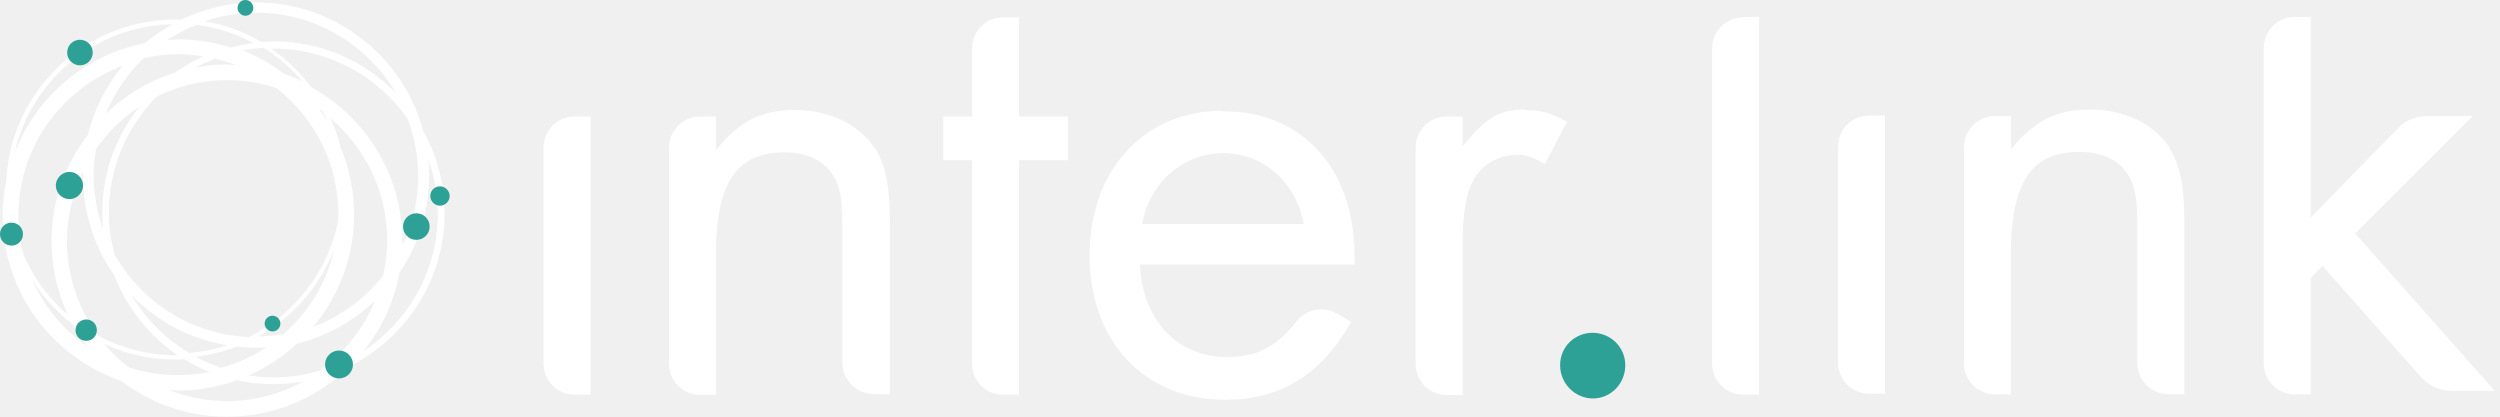
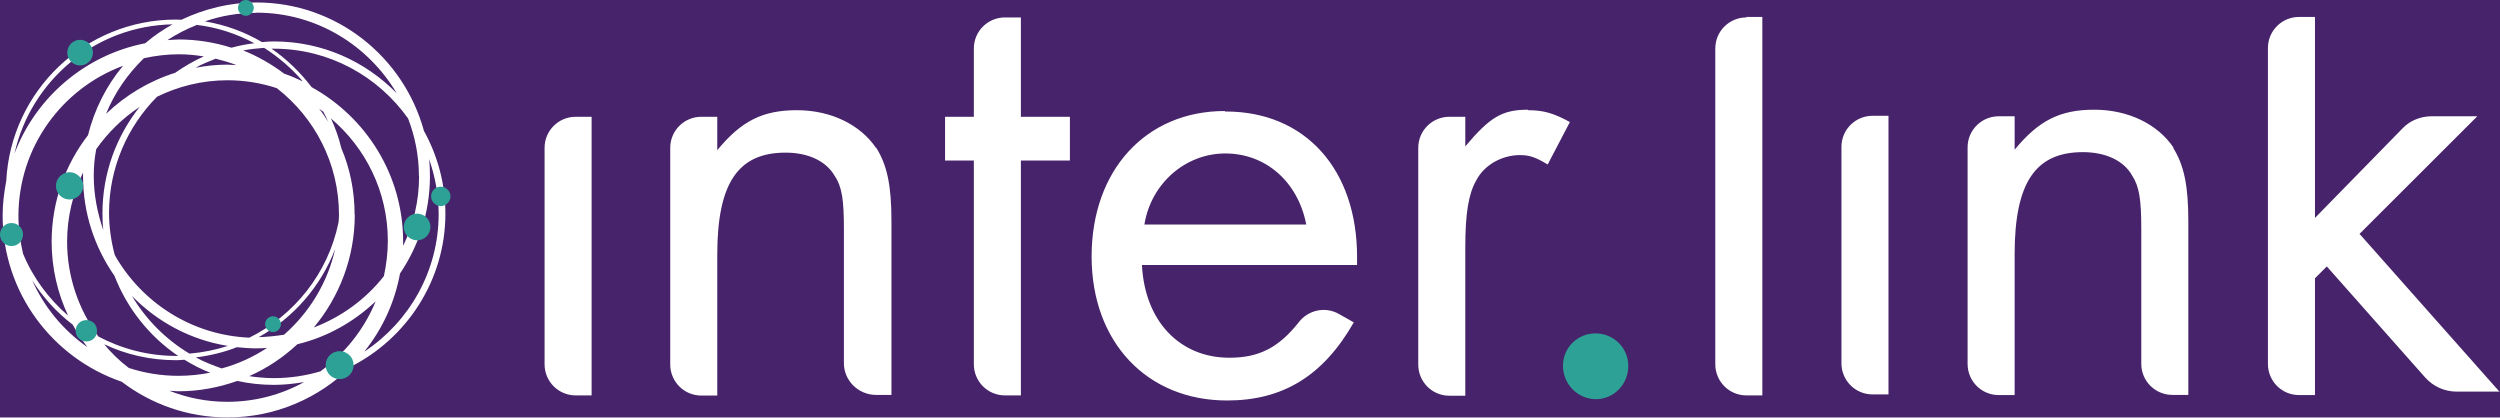
- <svg xmlns="http://www.w3.org/2000/svg" width="180" height="30" viewBox="0 0 180 30" fill="none">
-   <path d="M26.206 25.236C27.483 23.641 28.369 21.738 28.747 19.657C30.095 17.671 30.899 15.248 30.899 12.671C30.899 12.258 30.887 11.844 30.84 11.43C31.265 12.671 31.525 13.995 31.525 15.378C31.525 19.492 29.409 23.12 26.218 25.248L26.206 25.236ZM23.062 26.678C21.998 26.998 20.851 27.175 19.669 27.175C19.067 27.175 18.476 27.116 17.908 27.033C19.197 26.466 20.355 25.686 21.372 24.74C23.523 24.22 25.438 23.132 26.998 21.655C26.171 23.676 24.788 25.402 23.038 26.678H23.05H23.062ZM16.336 28.877C14.87 28.877 13.464 28.593 12.175 28.085C12.4 28.085 12.601 28.12 12.825 28.12C14.303 28.12 15.721 27.849 17.057 27.376C17.896 27.565 18.795 27.66 19.681 27.66C20.426 27.66 21.159 27.577 21.856 27.459C20.213 28.369 18.322 28.877 16.336 28.877ZM7.459 24.728C9.031 25.473 10.78 25.886 12.648 25.886C12.849 25.886 13.05 25.875 13.251 25.851C13.842 26.217 14.457 26.537 15.107 26.785C14.374 26.927 13.617 27.009 12.814 27.009C11.572 27.009 10.379 26.808 9.256 26.442C8.582 25.934 7.979 25.343 7.447 24.693V24.728H7.459ZM4.823 17.376C4.823 15.591 5.237 13.912 5.97 12.399V12.671C5.97 15.331 6.809 17.79 8.227 19.823C9.137 22.175 10.745 24.184 12.802 25.579H12.672C10.65 25.579 8.747 25.071 7.069 24.184C5.674 22.281 4.823 19.917 4.823 17.376ZM2.282 20.094C3.062 21.347 4.067 22.447 5.225 23.333C5.532 23.901 5.899 24.433 6.277 24.941C4.539 23.735 3.145 22.045 2.282 20.071V20.094ZM1.324 15.532C1.324 10.579 4.457 6.359 8.842 4.728C7.648 6.158 6.785 7.86 6.324 9.716C4.681 11.844 3.712 14.503 3.712 17.376C3.712 19.267 4.137 21.064 4.894 22.683C3.499 21.477 2.364 19.953 1.655 18.227C1.454 17.352 1.324 16.442 1.324 15.508V15.532ZM12.424 1.737C11.702 2.139 11.052 2.577 10.438 3.108C6.111 3.948 2.565 7.009 1.041 11.04C2.211 5.792 6.856 1.844 12.424 1.749V1.737ZM14.114 1.785C15.603 1.962 17.01 2.423 18.274 3.108C17.719 3.168 17.163 3.286 16.631 3.428C15.438 3.049 14.161 2.837 12.849 2.837C12.577 2.837 12.305 2.872 12.033 2.884C12.684 2.458 13.381 2.092 14.114 1.808H14.102L14.114 1.785ZM18.44 0.91C22.731 0.91 26.466 3.25 28.511 6.702C26.265 4.409 23.156 2.978 19.705 2.978C19.421 2.978 19.114 2.99 18.83 3.026C17.589 2.293 16.206 1.785 14.728 1.536C15.887 1.134 17.14 0.922 18.428 0.922H18.44V0.91ZM25.485 15.425C25.485 13.723 25.154 12.116 24.527 10.638C24.35 9.893 24.102 9.196 23.783 8.51C26.277 10.626 27.873 13.771 27.873 17.305C27.873 18.18 27.766 19.019 27.589 19.846C26.289 21.501 24.539 22.778 22.553 23.534C24.386 21.336 25.497 18.511 25.497 15.437L25.485 15.425ZM18.594 24.232C21.088 22.837 23.062 20.591 24.09 17.884C23.546 20.319 22.234 22.459 20.414 24.054C19.823 24.149 19.22 24.208 18.605 24.232H18.594ZM17.033 24.953C17.494 25 17.955 25.035 18.428 25.035C18.688 25.035 18.936 25.024 19.197 25C18.215 25.65 17.116 26.158 15.934 26.477C15.296 26.253 14.658 26.005 14.078 25.686C15.107 25.555 16.1 25.319 17.022 24.953H17.033ZM16.383 24.858C15.509 25.142 14.587 25.331 13.617 25.414C11.915 24.397 10.497 22.967 9.48 21.265C11.289 23.12 13.688 24.433 16.372 24.858H16.383ZM22.932 7.813C23.026 7.872 23.133 7.955 23.239 8.038C23.369 8.274 23.476 8.51 23.594 8.759C23.393 8.439 23.18 8.12 22.944 7.825L22.932 7.813ZM17.447 3.629C17.955 3.534 18.464 3.475 18.984 3.439C20.036 4.113 20.97 4.917 21.762 5.851C21.336 5.65 20.887 5.449 20.426 5.295C19.516 4.61 18.523 4.042 17.435 3.605L17.447 3.629ZM11.289 6.95C12.814 6.205 14.527 5.768 16.348 5.768C17.589 5.768 18.783 5.969 19.894 6.335C22.613 8.451 24.362 11.737 24.362 15.437C24.362 15.626 24.35 15.804 24.326 15.993C23.582 19.633 21.159 22.66 17.92 24.267C13.771 24.09 10.178 21.738 8.251 18.333C7.991 17.364 7.837 16.347 7.837 15.295C7.837 12.056 9.161 9.09 11.289 6.95ZM15.509 4.22C16.017 4.35 16.525 4.491 16.998 4.681C16.773 4.681 16.572 4.645 16.348 4.645C15.568 4.645 14.799 4.728 14.055 4.87C14.516 4.61 15.012 4.409 15.497 4.22H15.509ZM12.613 5.224C10.721 5.815 9.019 6.844 7.624 8.179C8.239 6.655 9.185 5.307 10.343 4.184C11.159 4.007 11.986 3.9 12.837 3.9C13.452 3.9 14.066 3.96 14.646 4.054C13.925 4.373 13.251 4.775 12.613 5.213V5.224ZM7.423 16.537C6.998 15.307 6.738 13.995 6.738 12.624C6.738 11.974 6.797 11.335 6.915 10.721C7.754 9.527 8.806 8.499 10.036 7.683C8.369 9.787 7.364 12.435 7.364 15.319C7.364 15.733 7.376 16.135 7.423 16.525V16.537ZM30.119 12.659C30.119 14.456 29.705 16.158 28.972 17.671V17.352C28.972 12.577 26.312 8.428 22.4 6.265C21.584 5.201 20.615 4.255 19.516 3.499H19.669C23.665 3.499 27.175 5.484 29.326 8.51C29.823 9.799 30.107 11.194 30.107 12.648L30.119 12.659ZM30.473 9.421C29.019 4.09 24.185 0.177 18.428 0.177C16.502 0.177 14.681 0.638 13.038 1.418C12.908 1.418 12.778 1.406 12.66 1.406C6.123 1.395 0.78 6.548 0.45 13.002C0.296 13.818 0.189 14.645 0.189 15.496C0.189 21.028 3.771 25.733 8.747 27.435C10.863 29.043 13.487 30 16.348 30C19.799 30 22.932 28.605 25.201 26.359C29.22 24.326 32.01 20.154 32.01 15.354C32.01 13.191 31.442 11.158 30.45 9.373H30.461L30.473 9.421Z" fill="white" />
-   <path d="M17.671 0C17.352 0 17.104 0.26 17.104 0.567C17.104 0.875 17.364 1.135 17.671 1.135C17.979 1.135 18.239 0.875 18.239 0.567C18.239 0.26 17.979 0 17.671 0ZM24.409 25.237C23.853 25.237 23.404 25.686 23.404 26.241C23.404 26.797 23.853 27.246 24.409 27.246C24.965 27.246 25.414 26.797 25.414 26.241C25.414 25.686 24.965 25.237 24.409 25.237ZM0.827 16.029C0.366 16.029 0 16.395 0 16.856C0 17.317 0.366 17.683 0.827 17.683C1.288 17.683 1.655 17.317 1.655 16.856C1.655 16.395 1.288 16.029 0.827 16.029ZM5.756 4.705C6.265 4.705 6.678 4.291 6.678 3.783C6.678 3.274 6.265 2.861 5.756 2.861C5.248 2.861 4.835 3.274 4.835 3.783C4.835 4.291 5.248 4.705 5.756 4.705ZM31.678 13.416C31.277 13.416 30.981 13.735 30.981 14.114C30.981 14.492 31.3 14.811 31.678 14.811C32.057 14.811 32.376 14.492 32.376 14.114C32.376 13.735 32.057 13.416 31.678 13.416ZM29.976 15.355C29.456 15.355 29.019 15.78 29.019 16.312C29.019 16.844 29.444 17.27 29.976 17.27C30.508 17.27 30.934 16.844 30.934 16.312C30.934 15.78 30.508 15.355 29.976 15.355ZM19.622 22.731C19.303 22.731 19.054 22.991 19.054 23.298C19.054 23.605 19.314 23.866 19.622 23.866C19.929 23.866 20.189 23.605 20.189 23.298C20.189 22.991 19.929 22.731 19.622 22.731ZM6.206 23.003C5.792 23.003 5.437 23.334 5.437 23.771C5.437 24.208 5.768 24.539 6.206 24.539C6.643 24.539 6.974 24.208 6.974 23.771C6.974 23.334 6.643 23.003 6.206 23.003ZM5 14.338C4.456 14.338 4.019 13.889 4.019 13.357C4.019 12.825 4.468 12.376 5 12.376C5.532 12.376 5.981 12.825 5.981 13.357C5.981 13.889 5.532 14.338 5 14.338Z" fill="#2EA196" />
-   <path d="M117.021 26.289C117.021 27.637 115.969 28.689 114.692 28.689C113.415 28.689 112.328 27.637 112.328 26.289C112.328 24.942 113.415 23.961 114.656 23.961C115.98 23.961 117.021 25.013 117.021 26.289Z" fill="#2EA196" />
-   <path d="M109.811 7.919C110.898 7.919 111.643 8.12 112.825 8.77L111.229 11.82C110.378 11.312 109.941 11.146 109.232 11.146C107.943 11.146 106.655 11.855 106.087 12.978C105.544 13.924 105.307 15.342 105.307 17.754V28.439H104.161C102.908 28.439 101.927 27.423 101.927 26.205V10.626C101.927 9.373 102.943 8.392 104.161 8.392H105.307V10.52C107.069 8.428 107.943 7.884 109.811 7.884V7.919ZM82.246 16.134C82.719 13.191 85.189 11.028 88.061 11.028C90.934 11.028 93.274 13.026 93.877 16.134H82.234H82.246ZM88.026 7.978C82.341 7.978 78.452 12.245 78.452 18.428C78.452 24.61 82.447 28.782 88.192 28.782C92.187 28.782 95.095 27.021 97.293 23.168L96.206 22.553C95.225 22.009 94.007 22.281 93.333 23.168C91.879 25 90.461 25.709 88.357 25.709C84.775 25.709 82.269 23.073 82.069 19.042H97.53V18.463C97.53 12.175 93.806 8.014 88.097 8.014H88.026V7.978ZM125.508 1.217H126.655V28.416H125.508C124.255 28.416 123.274 27.399 123.274 26.182V3.487C123.274 2.234 124.291 1.252 125.508 1.252V1.217ZM179.669 28.144H176.56C175.686 28.144 174.87 27.778 174.291 27.127L167.222 19.149L166.371 20V28.392H165.225C163.972 28.392 162.99 27.376 162.99 26.158V3.451C162.99 2.198 164.007 1.217 165.225 1.217H166.371V15.662L172.66 9.231C173.203 8.652 173.983 8.357 174.752 8.357H178.038L169.574 16.808L179.657 28.18V28.144H179.669ZM134.574 8.321H135.721V28.345H134.574C133.321 28.345 132.34 27.328 132.34 26.111V10.555C132.34 9.302 133.357 8.321 134.574 8.321ZM41.371 8.392H42.518V28.416H41.371C40.118 28.416 39.137 27.399 39.137 26.182V10.626C39.137 9.373 40.154 8.392 41.371 8.392ZM73.369 8.392H76.891V11.536H73.369V28.416H72.222C70.969 28.416 69.988 27.399 69.988 26.182V11.536H67.92V8.392H69.988V3.487C69.988 2.234 71.005 1.252 72.222 1.252H73.369V8.392ZM156.182 10.626C156.962 11.879 157.269 13.333 157.269 15.898V28.38H156.123C154.905 28.38 153.889 27.399 153.889 26.146V16.442C153.889 14.35 153.747 13.392 153.215 12.588C152.612 11.536 151.324 10.933 149.693 10.933C146.277 10.933 144.787 13.132 144.787 18.274V28.392H143.641C142.388 28.392 141.407 27.376 141.407 26.158V10.591C141.407 9.338 142.423 8.357 143.641 8.357H144.787V10.756C146.513 8.664 148.038 7.884 150.508 7.884C152.979 7.884 155.071 8.936 156.194 10.591V10.626H156.182ZM62.979 10.626C63.759 11.879 64.066 13.333 64.066 15.898V28.38H62.955C61.702 28.38 60.65 27.364 60.65 26.111V16.477C60.65 14.385 60.52 13.428 59.976 12.624C59.362 11.572 58.085 10.969 56.454 10.969C53.038 10.969 51.548 13.168 51.548 18.309V28.428H50.402C49.149 28.428 48.168 27.411 48.168 26.194V10.626C48.168 9.373 49.184 8.392 50.402 8.392H51.548V10.792C53.274 8.699 54.799 7.919 57.27 7.919C59.74 7.919 61.832 8.971 62.955 10.626H62.991H62.979Z" fill="white" />
+ <svg xmlns="http://www.w3.org/2000/svg" id="Layer_2" data-name="Layer 2" viewBox="0 0 152 25.39" version="1.1">
+   <defs id="defs1">
+     <style id="style1">
+       .cls-1 {
+         fill: #fff;
+       }
+ 
+       .cls-2 {
+         fill: #2ea196;
+       }
+     </style>
+   </defs>
+   <rect style="fill:#46236a;fill-opacity:1;stroke:none;stroke-width:1.042;stroke-linecap:square" id="rect4" width="152" height="25.38" x="0" y="0" />
+   <g id="Layer_1-2" data-name="Layer 1">
+     <path class="cls-1" d="M22.17,21.35c1.08-1.35,1.83-2.96,2.15-4.72,1.14-1.68,1.82-3.73,1.82-5.91,0-.35-.01-.7-.05-1.05,.36,1.05,.58,2.17,.58,3.34,0,3.48-1.79,6.55-4.49,8.35h0Zm-2.66,1.22c-.9,.27-1.87,.42-2.87,.42-.51,0-1.01-.05-1.49-.12,1.09-.48,2.07-1.14,2.93-1.94,1.82-.44,3.44-1.36,4.76-2.61-.7,1.71-1.87,3.17-3.35,4.25h.01Zm-5.69,1.86c-1.24,0-2.43-.24-3.52-.67,.19,0,.36,.03,.55,.03,1.25,0,2.45-.23,3.58-.63,.71,.16,1.47,.24,2.22,.24,.63,0,1.25-.07,1.84-.17-1.39,.77-2.99,1.2-4.67,1.2h0Zm-7.51-3.51c1.33,.63,2.81,.98,4.39,.98,.17,0,.34-.01,.51-.03,.5,.31,1.02,.58,1.57,.79-.62,.12-1.26,.19-1.94,.19-1.05,0-2.06-.17-3.01-.48-.57-.43-1.08-.93-1.53-1.48v.03h.01Zm-2.23-6.22c0-1.51,.35-2.93,.97-4.21v.23c0,2.25,.71,4.33,1.91,6.05,.77,1.99,2.13,3.69,3.87,4.87h-.11c-1.71,0-3.32-.43-4.74-1.18-1.18-1.61-1.9-3.61-1.9-5.76h-.01Zm-2.15,2.3c.66,1.06,1.51,1.99,2.49,2.74,.26,.48,.57,.93,.89,1.36-1.47-1.02-2.65-2.45-3.38-4.12h0Zm-.81-3.86C1.12,8.95,3.77,5.38,7.48,4c-1.01,1.21-1.74,2.65-2.13,4.22-1.39,1.8-2.21,4.05-2.21,6.48,0,1.6,.36,3.12,1,4.49-1.18-1.02-2.14-2.31-2.74-3.77-.17-.74-.28-1.51-.28-2.3ZM10.51,1.47c-.61,.34-1.16,.71-1.68,1.16-3.66,.71-6.66,3.3-7.95,6.71C1.87,4.9,5.8,1.56,10.51,1.48h0Zm1.43,.04c1.26,.15,2.45,.54,3.52,1.12-.47,.05-.94,.15-1.39,.27-1.01-.32-2.09-.5-3.2-.5-.23,0-.46,.03-.69,.04,.55-.36,1.14-.67,1.76-.91h-.01Zm3.66-.74c3.63,0,6.79,1.98,8.52,4.9-1.9-1.94-4.53-3.15-7.45-3.15-.24,0-.5,.01-.74,.04-1.05-.62-2.22-1.05-3.47-1.26,.98-.34,2.04-.52,3.13-.52h.01Zm5.96,12.28c0-1.44-.28-2.8-.81-4.05-.15-.63-.36-1.22-.63-1.8,2.11,1.79,3.46,4.45,3.46,7.44,0,.74-.09,1.45-.24,2.15-1.1,1.4-2.58,2.48-4.26,3.12,1.55-1.86,2.49-4.25,2.49-6.85h0Zm-5.83,7.45c2.11-1.18,3.78-3.08,4.65-5.37-.46,2.06-1.57,3.87-3.11,5.22-.5,.08-1.01,.13-1.53,.15h-.01Zm-1.32,.61c.39,.04,.78,.07,1.18,.07,.22,0,.43-.01,.65-.03-.83,.55-1.76,.98-2.76,1.25-.54-.19-1.08-.4-1.57-.67,.87-.11,1.71-.31,2.49-.62h.01Zm-.55-.08c-.74,.24-1.52,.4-2.34,.47-1.44-.86-2.64-2.07-3.5-3.51,1.53,1.57,3.56,2.68,5.83,3.04h.01Zm5.54-14.42c.08,.05,.17,.12,.26,.19,.11,.2,.2,.4,.3,.61-.17-.27-.35-.54-.55-.79Zm-4.64-3.54c.43-.08,.86-.13,1.3-.16,.89,.57,1.68,1.25,2.35,2.04-.36-.17-.74-.34-1.13-.47-.77-.58-1.61-1.06-2.53-1.43h0Zm-5.21,2.81c1.29-.63,2.74-1,4.28-1,1.05,0,2.06,.17,3,.48,2.3,1.79,3.78,4.57,3.78,7.7,0,.16-.01,.31-.03,.47-.63,3.08-2.68,5.64-5.42,7-3.51-.15-6.55-2.14-8.18-5.02-.22-.82-.35-1.68-.35-2.57,0-2.74,1.12-5.25,2.92-7.06Zm3.57-2.31c.43,.11,.86,.23,1.26,.39-.19,0-.36-.03-.55-.03-.66,0-1.31,.07-1.94,.19,.39-.22,.81-.39,1.22-.55Zm-2.45,.85c-1.6,.5-3.04,1.37-4.22,2.5,.52-1.29,1.32-2.43,2.3-3.38,.69-.15,1.39-.24,2.11-.24,.52,0,1.04,.05,1.53,.13-.61,.27-1.18,.61-1.72,.98ZM6.28,13.99c-.36-1.04-.58-2.15-.58-3.31,0-.55,.05-1.09,.15-1.61,.71-1.01,1.6-1.88,2.64-2.57-1.41,1.78-2.26,4.02-2.26,6.46,0,.35,.01,.69,.05,1.02h0Zm19.2-3.28c0,1.52-.35,2.96-.97,4.24v-.27c0-4.04-2.25-7.55-5.56-9.38-.69-.9-1.51-1.7-2.44-2.34h.13c3.38,0,6.35,1.68,8.17,4.24,.42,1.09,.66,2.27,.66,3.5h0Zm.3-2.74C24.55,3.46,20.46,.15,15.59,.15c-1.63,0-3.17,.39-4.56,1.05-.11,0-.22-.01-.32-.01C5.18,1.18,.66,5.54,.38,11c-.13,.69-.22,1.39-.22,2.11,0,4.68,3.03,8.66,7.24,10.1,1.79,1.36,4.01,2.17,6.43,2.17,2.92,0,5.57-1.18,7.49-3.08,3.4-1.72,5.76-5.25,5.76-9.31,0-1.83-.48-3.55-1.32-5.06h.01Z" id="path1" />
+     <path class="cls-2" d="M14.95,0c-.27,0-.48,.22-.48,.48s.22,.48,.48,.48,.48-.22,.48-.48-.22-.48-.48-.48Zm5.7,21.35c-.47,0-.85,.38-.85,.85s.38,.85,.85,.85,.85-.38,.85-.85-.38-.85-.85-.85ZM.7,13.56c-.39,0-.7,.31-.7,.7s.31,.7,.7,.7,.7-.31,.7-.7-.31-.7-.7-.7ZM4.87,3.98c.43,0,.78-.35,.78-.78s-.35-.78-.78-.78-.78,.35-.78,.78,.35,.78,.78,.78Zm21.93,7.37c-.34,0-.59,.27-.59,.59s.27,.59,.59,.59,.59-.27,.59-.59-.27-.59-.59-.59Zm-1.44,1.64c-.44,0-.81,.36-.81,.81s.36,.81,.81,.81,.81-.36,.81-.81-.36-.81-.81-.81Zm-8.76,6.24c-.27,0-.48,.22-.48,.48s.22,.48,.48,.48,.48-.22,.48-.48-.22-.48-.48-.48Zm-11.35,.23c-.35,0-.65,.28-.65,.65s.28,.65,.65,.65,.65-.28,.65-.65-.28-.65-.65-.65Zm-1.02-7.33c-.46,0-.83-.38-.83-.83s.38-.83,.83-.83,.83,.38,.83,.83-.38,.83-.83,.83Z" id="path2" />
+     <path class="cls-2" d="M99,22.24c0,1.14-.89,2.03-1.97,2.03s-2-.89-2-2.03,.92-1.97,1.97-1.97c1.12,0,2,.89,2,1.97Z" id="path3" />
+     <path class="cls-1" d="M92.9,6.7c.92,0,1.55,.17,2.55,.72l-1.35,2.58c-.72-.43-1.09-.57-1.69-.57-1.09,0-2.18,.6-2.66,1.55-.46,.8-.66,2-.66,4.04v9.04h-.97c-1.06,0-1.89-.86-1.89-1.89V8.99c0-1.06,.86-1.89,1.89-1.89h.97v1.8c1.49-1.77,2.23-2.23,3.81-2.23v.03Zm-23.32,6.95c.4-2.49,2.49-4.32,4.92-4.32s4.41,1.69,4.92,4.32h-9.85Zm4.89-6.9c-4.81,0-8.1,3.61-8.1,8.84s3.38,8.76,8.24,8.76c3.38,0,5.84-1.49,7.7-4.75l-.92-.52c-.83-.46-1.86-.23-2.43,.52-1.23,1.55-2.43,2.15-4.21,2.15-3.03,0-5.15-2.23-5.32-5.64h13.08v-.49c0-5.32-3.15-8.84-7.98-8.84h-.06v-.03ZM106.18,1.03h.97V24.04h-.97c-1.06,0-1.89-.86-1.89-1.89V2.95c0-1.06,.86-1.89,1.89-1.89v-.03Zm45.82,22.78h-2.63c-.74,0-1.43-.31-1.92-.86l-5.98-6.75-.72,.72v7.1h-.97c-1.06,0-1.89-.86-1.89-1.89V2.92c0-1.06,.86-1.89,1.89-1.89h.97V13.25l5.32-5.44c.46-.49,1.12-.74,1.77-.74h2.78l-7.16,7.15,8.53,9.62v-.03ZM113.85,7.04h.97V23.98h-.97c-1.06,0-1.89-.86-1.89-1.89V8.93c0-1.06,.86-1.89,1.89-1.89Zm-78.85,.06h.97V24.04h-.97c-1.06,0-1.89-.86-1.89-1.89V8.99c0-1.06,.86-1.89,1.89-1.89Zm27.07,0h2.98v2.66h-2.98v14.28h-.97c-1.06,0-1.89-.86-1.89-1.89V9.76h-1.75v-2.66h1.75V2.95c0-1.06,.86-1.89,1.89-1.89h.97V7.1Zm70.06,1.89c.66,1.06,.92,2.29,.92,4.46v10.56h-.97c-1.03,0-1.89-.83-1.89-1.89V13.91c0-1.77-.12-2.58-.57-3.26-.51-.89-1.6-1.4-2.98-1.4-2.89,0-4.15,1.86-4.15,6.21v8.56h-.97c-1.06,0-1.89-.86-1.89-1.89V8.96c0-1.06,.86-1.89,1.89-1.89h.97v2.03c1.46-1.77,2.75-2.43,4.84-2.43s3.86,.89,4.81,2.29v.03Zm-78.85,0c.66,1.06,.92,2.29,.92,4.46v10.56h-.94c-1.06,0-1.95-.86-1.95-1.92V13.94c0-1.77-.11-2.58-.57-3.26-.52-.89-1.6-1.4-2.98-1.4-2.89,0-4.15,1.86-4.15,6.21v8.56h-.97c-1.06,0-1.89-.86-1.89-1.89V8.99c0-1.06,.86-1.89,1.89-1.89h.97v2.03c1.46-1.77,2.75-2.43,4.84-2.43s3.86,.89,4.81,2.29h.03Z" id="path4" />
+   </g>
</svg>
